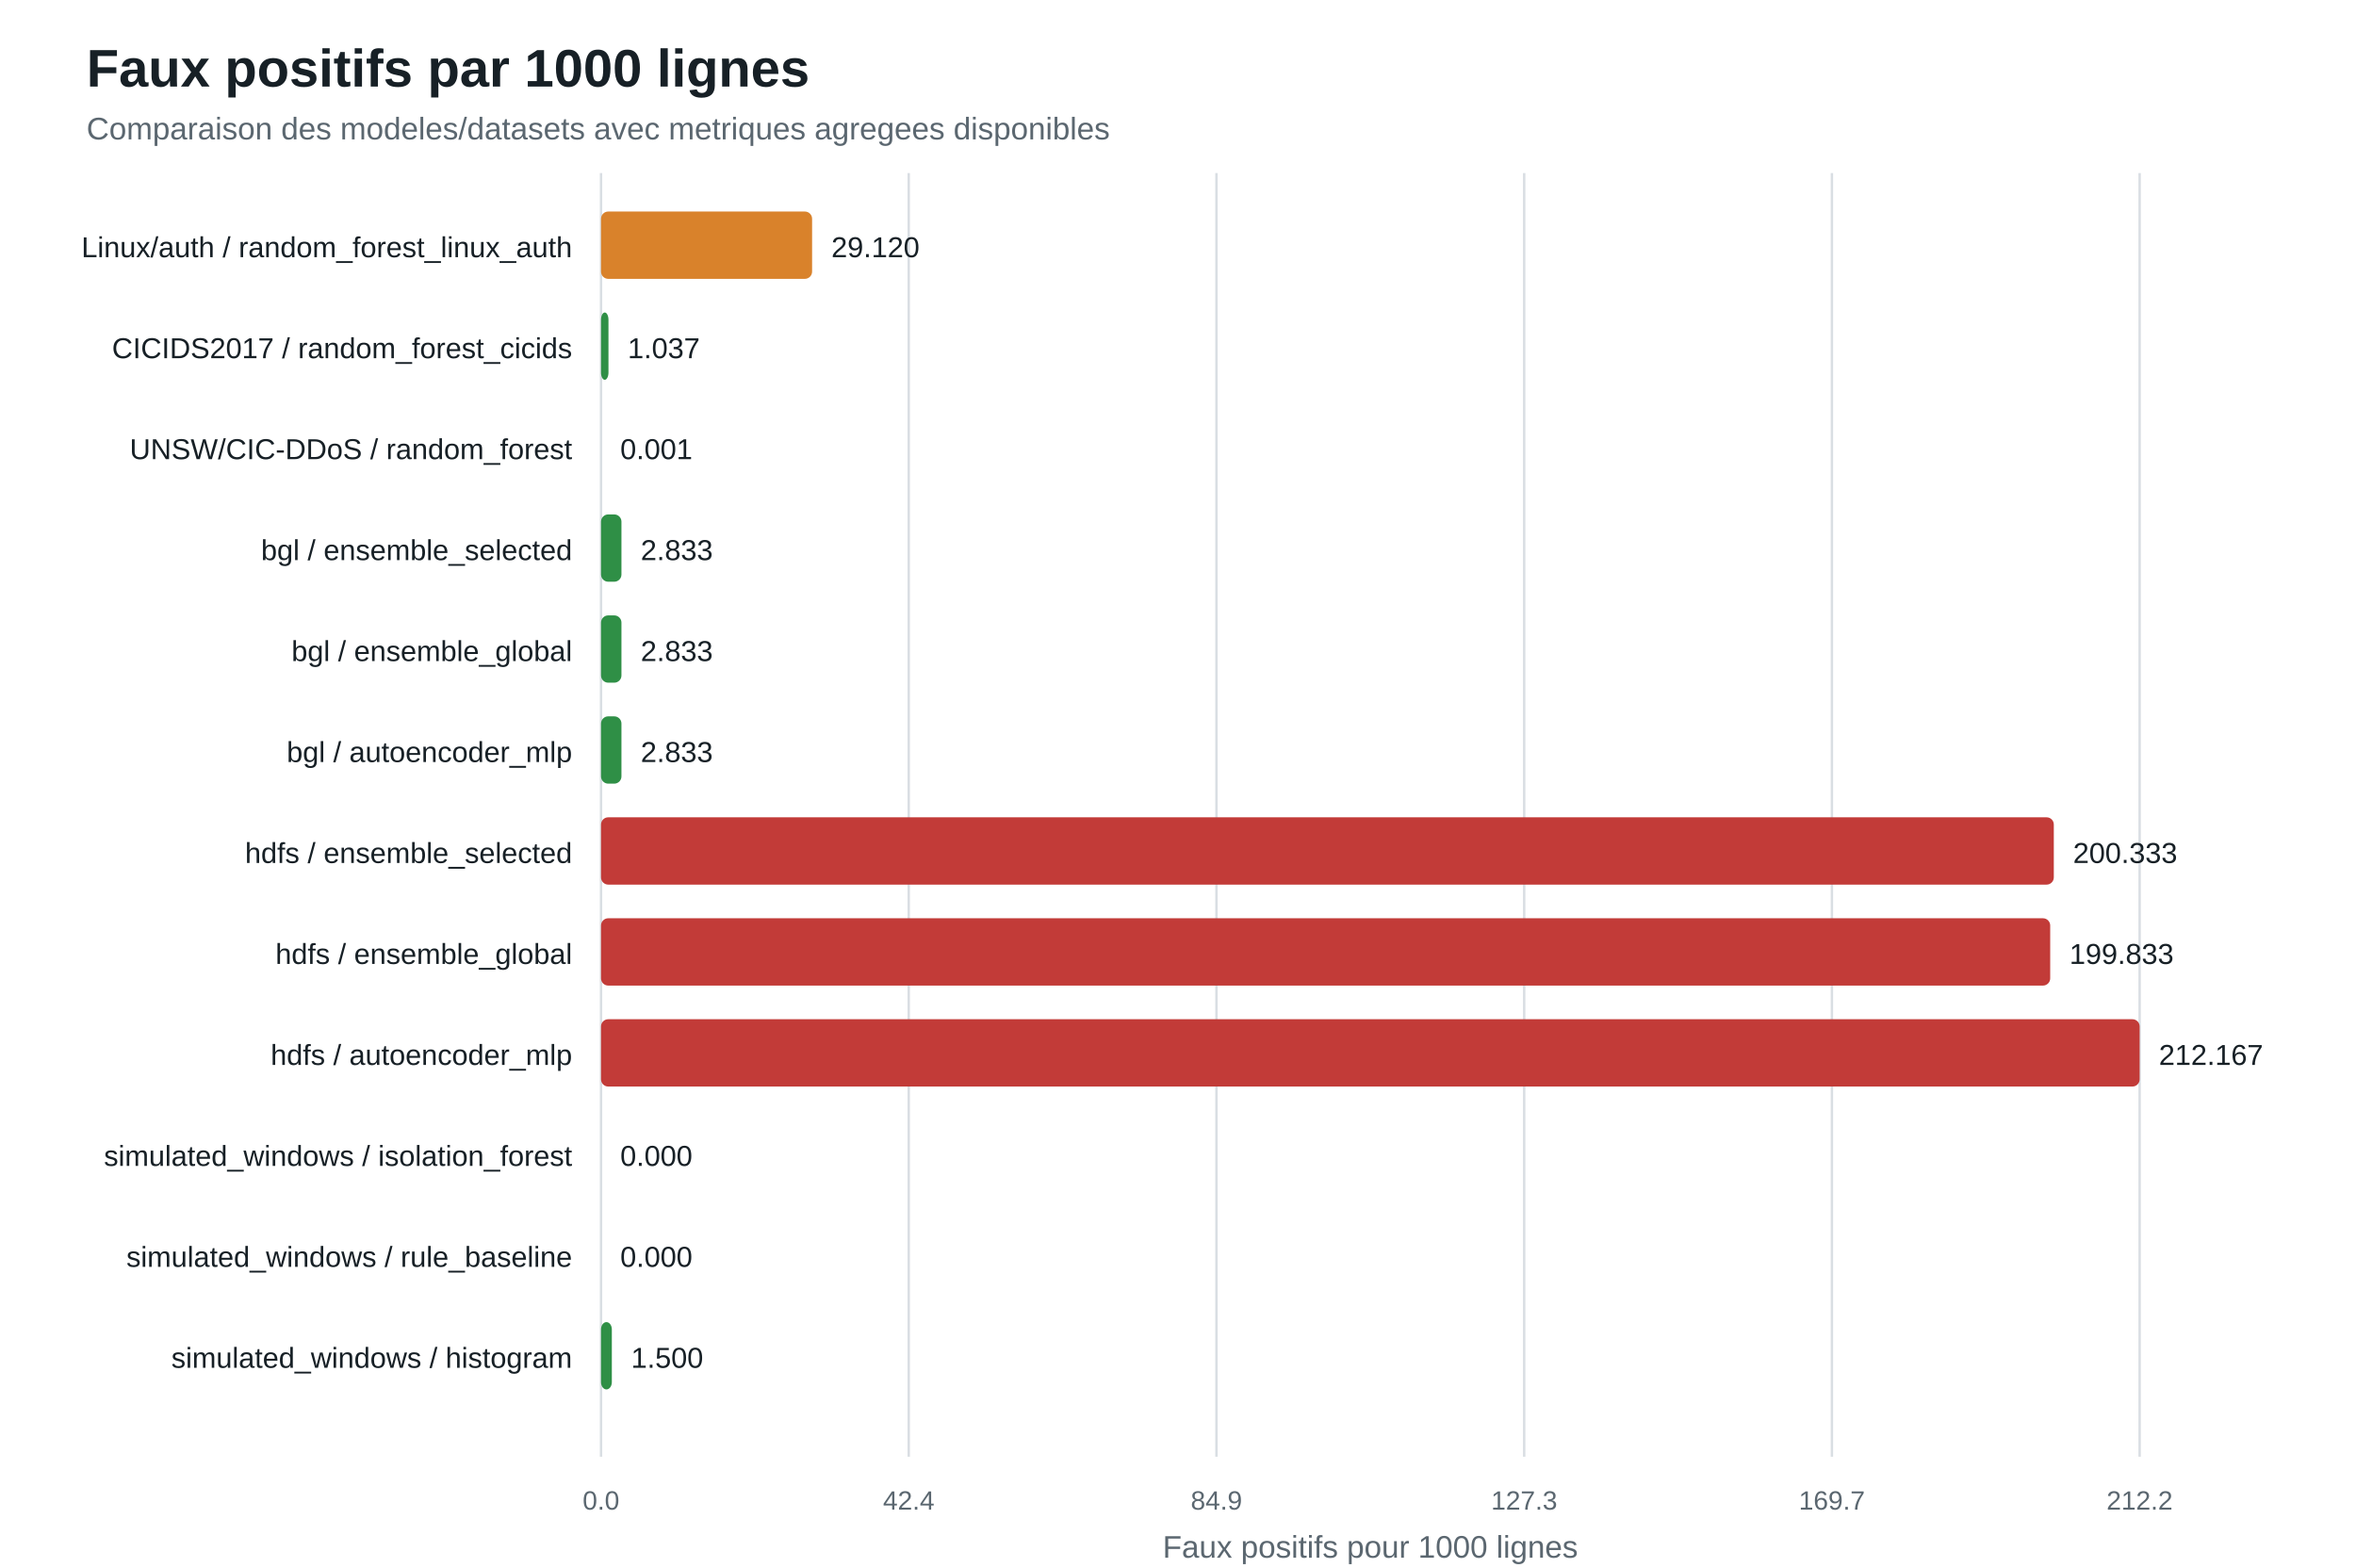
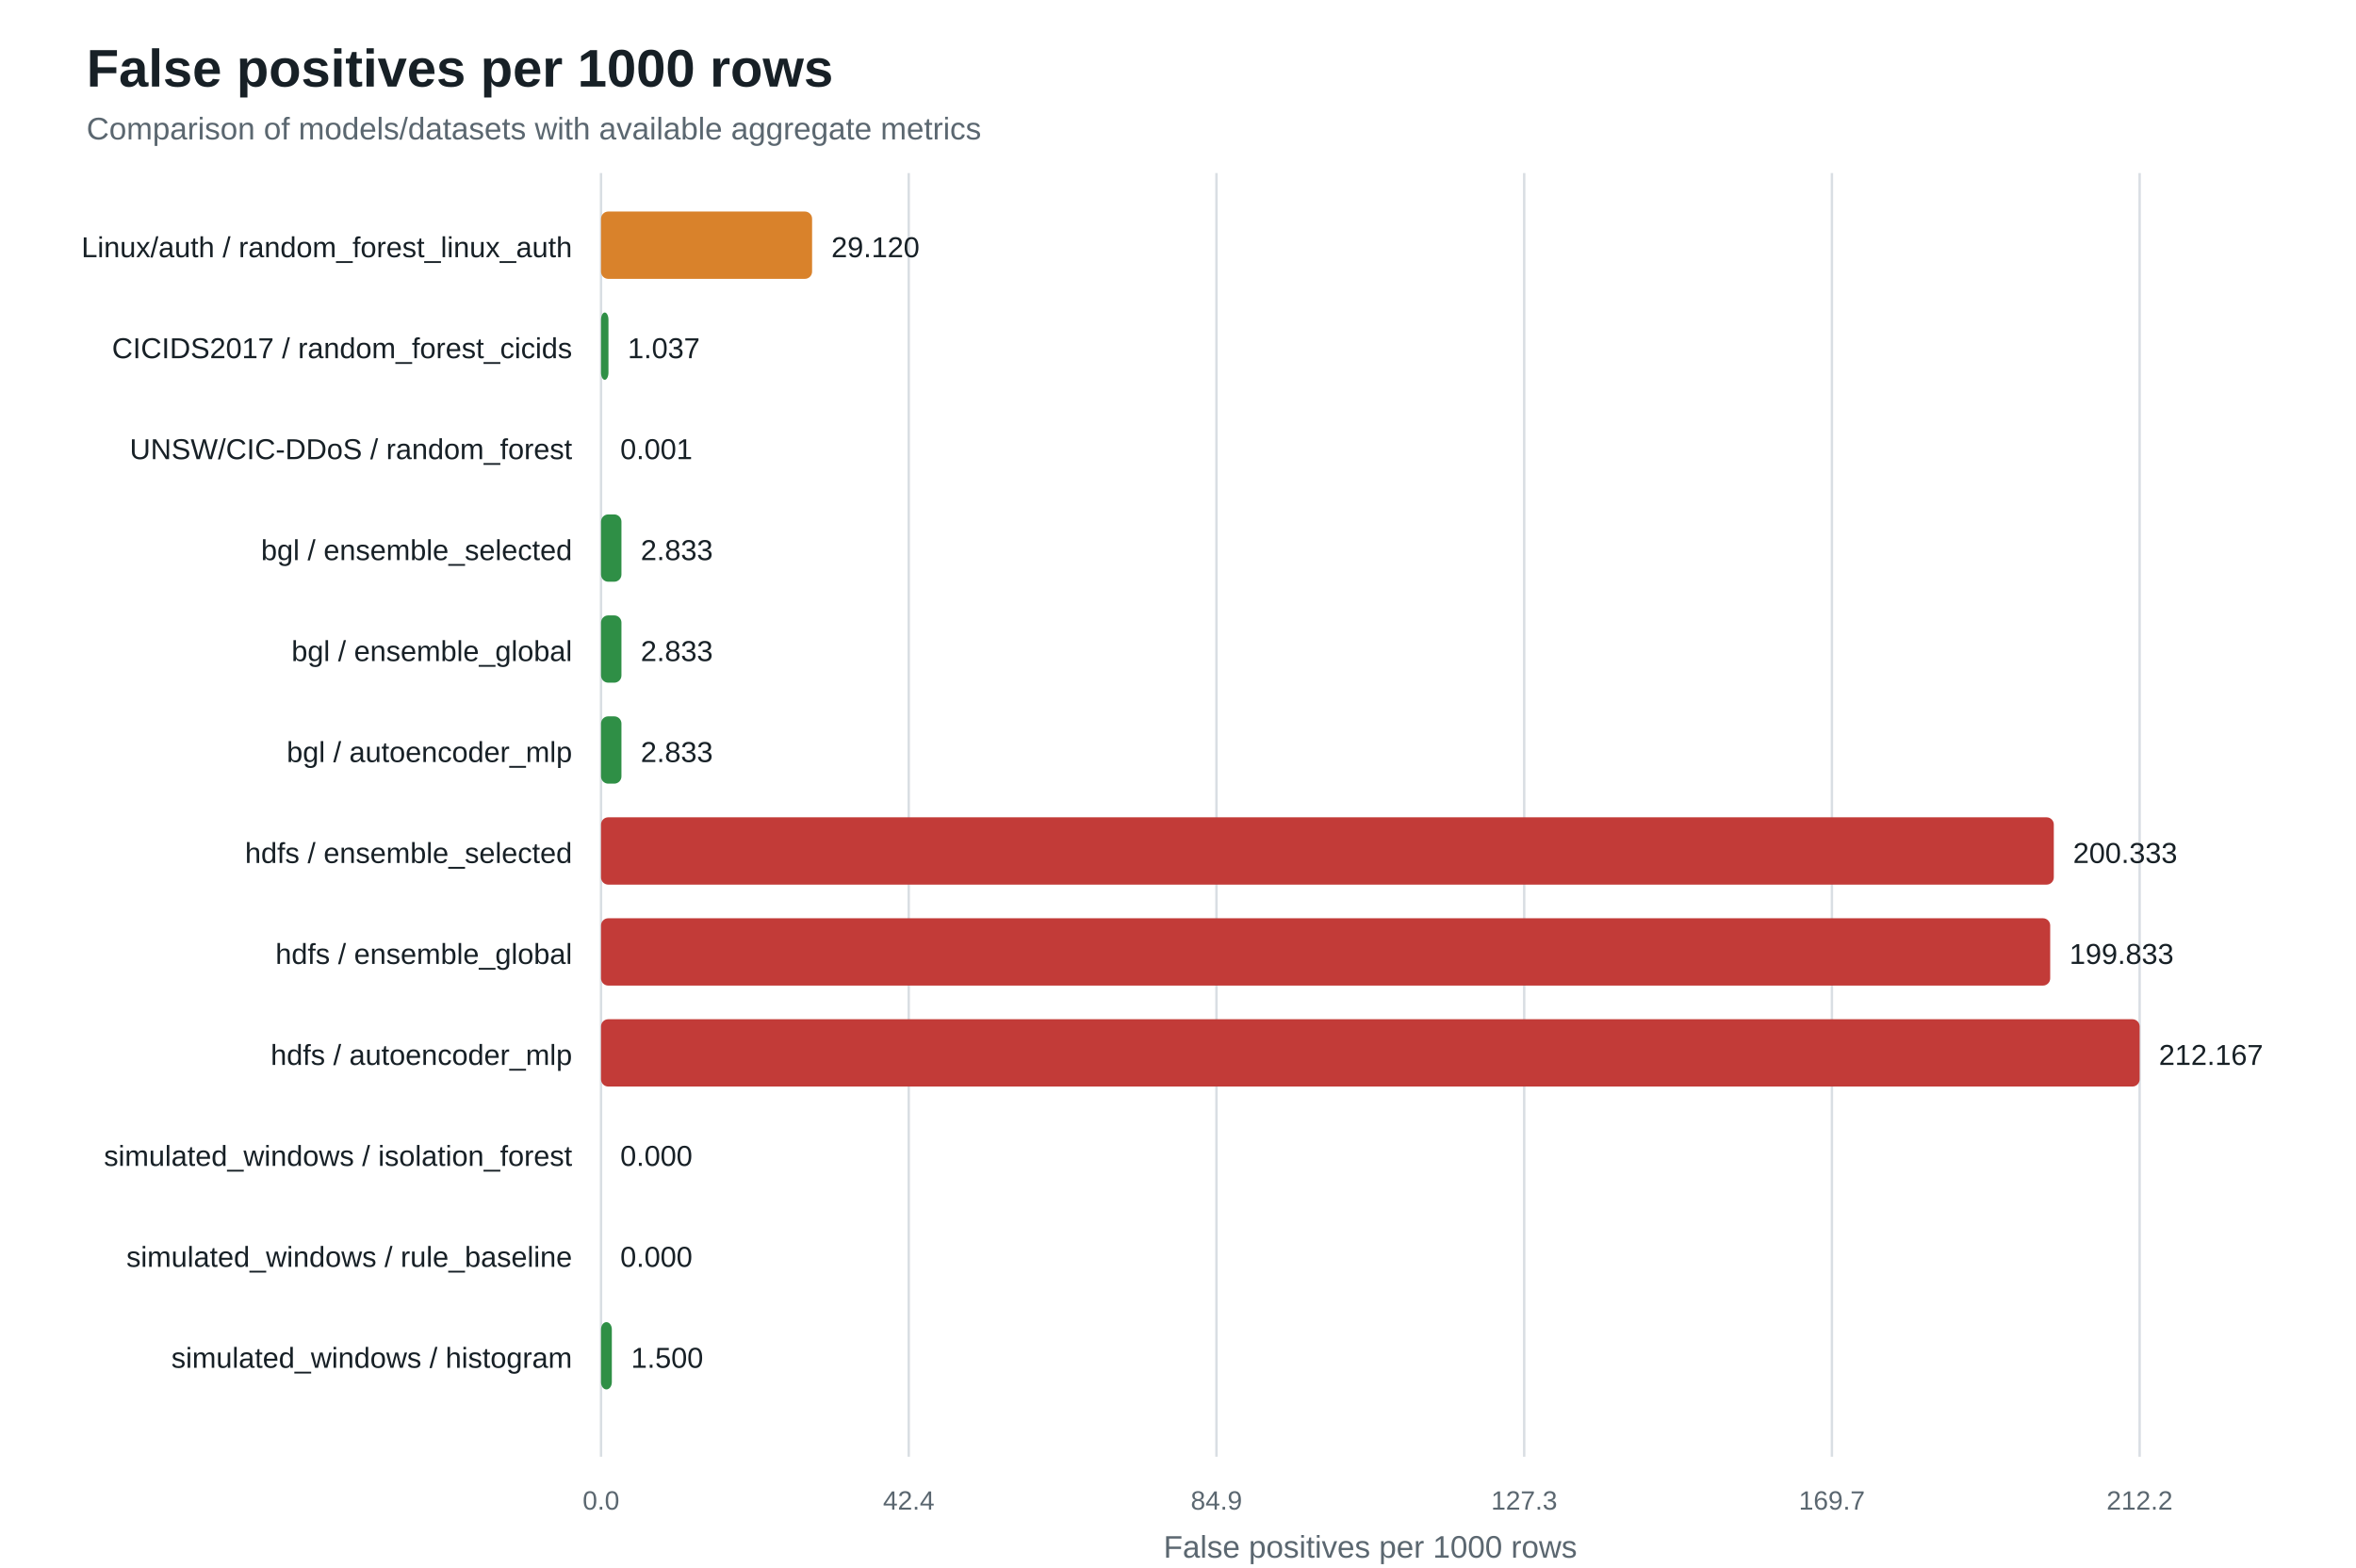
<svg xmlns="http://www.w3.org/2000/svg" width="980" height="652" viewBox="0 0 980 652">
  <style>text{font-family:Arial,Helvetica,sans-serif;fill:#172026}.title{font-size:22px;font-weight:700}.sub{font-size:13px;fill:#5b6770}.axis{font-size:11px;fill:#5b6770}.label{font-size:12px}</style>
-   <text x="36" y="36" class="title">Faux positifs par 1000 lignes</text>
-   <text x="36" y="58" class="sub">Comparaison des modeles/datasets avec metriques agregees disponibles</text>
+   <text x="36" y="36" class="title">False positives per 1000 rows</text>
+   <text x="36" y="58" class="sub">Comparison of models/datasets with available aggregate metrics</text>
  <line x1="250.0" y1="72" x2="250.0" y2="606" stroke="#d9dee3" />
  <text x="250.0" y="628" text-anchor="middle" class="axis">0.0</text>
  <line x1="378.0" y1="72" x2="378.0" y2="606" stroke="#d9dee3" />
  <text x="378.0" y="628" text-anchor="middle" class="axis">42.4</text>
  <line x1="506.0" y1="72" x2="506.0" y2="606" stroke="#d9dee3" />
  <text x="506.0" y="628" text-anchor="middle" class="axis">84.9</text>
  <line x1="634.0" y1="72" x2="634.0" y2="606" stroke="#d9dee3" />
  <text x="634.0" y="628" text-anchor="middle" class="axis">127.3</text>
  <line x1="762.0" y1="72" x2="762.0" y2="606" stroke="#d9dee3" />
  <text x="762.0" y="628" text-anchor="middle" class="axis">169.7</text>
  <line x1="890.0" y1="72" x2="890.0" y2="606" stroke="#d9dee3" />
  <text x="890.0" y="628" text-anchor="middle" class="axis">212.2</text>
  <text x="238" y="107" text-anchor="end" class="label">Linux/auth / random_forest_linux_auth</text>
  <rect x="250" y="88" width="87.8" height="28" rx="3" fill="#d9822b" />
  <text x="345.8" y="107" class="label">29.120</text>
  <text x="238" y="149" text-anchor="end" class="label">CICIDS2017 / random_forest_cicids</text>
  <rect x="250" y="130" width="3.1" height="28" rx="3" fill="#2f8f46" />
  <text x="261.1" y="149" class="label">1.037</text>
  <text x="238" y="191" text-anchor="end" class="label">UNSW/CIC-DDoS / random_forest</text>
  <rect x="250" y="172" width="0.0" height="28" rx="3" fill="#2f8f46" />
  <text x="258.0" y="191" class="label">0.001</text>
  <text x="238" y="233" text-anchor="end" class="label">bgl / ensemble_selected</text>
  <rect x="250" y="214" width="8.5" height="28" rx="3" fill="#2f8f46" />
  <text x="266.5" y="233" class="label">2.833</text>
  <text x="238" y="275" text-anchor="end" class="label">bgl / ensemble_global</text>
  <rect x="250" y="256" width="8.5" height="28" rx="3" fill="#2f8f46" />
  <text x="266.5" y="275" class="label">2.833</text>
  <text x="238" y="317" text-anchor="end" class="label">bgl / autoencoder_mlp</text>
  <rect x="250" y="298" width="8.5" height="28" rx="3" fill="#2f8f46" />
  <text x="266.5" y="317" class="label">2.833</text>
  <text x="238" y="359" text-anchor="end" class="label">hdfs / ensemble_selected</text>
  <rect x="250" y="340" width="604.3" height="28" rx="3" fill="#c23b38" />
  <text x="862.3" y="359" class="label">200.333</text>
  <text x="238" y="401" text-anchor="end" class="label">hdfs / ensemble_global</text>
  <rect x="250" y="382" width="602.8" height="28" rx="3" fill="#c23b38" />
  <text x="860.8" y="401" class="label">199.833</text>
  <text x="238" y="443" text-anchor="end" class="label">hdfs / autoencoder_mlp</text>
  <rect x="250" y="424" width="640.0" height="28" rx="3" fill="#c23b38" />
  <text x="898.0" y="443" class="label">212.167</text>
  <text x="238" y="485" text-anchor="end" class="label">simulated_windows / isolation_forest</text>
  <rect x="250" y="466" width="0.0" height="28" rx="3" fill="#2f8f46" />
  <text x="258.0" y="485" class="label">0.000</text>
  <text x="238" y="527" text-anchor="end" class="label">simulated_windows / rule_baseline</text>
  <rect x="250" y="508" width="0.0" height="28" rx="3" fill="#2f8f46" />
  <text x="258.0" y="527" class="label">0.000</text>
  <text x="238" y="569" text-anchor="end" class="label">simulated_windows / histogram</text>
  <rect x="250" y="550" width="4.5" height="28" rx="3" fill="#2f8f46" />
  <text x="262.5" y="569" class="label">1.500</text>
-   <text x="570.0" y="648" text-anchor="middle" class="sub">Faux positifs pour 1000 lignes</text>
+   <text x="570.0" y="648" text-anchor="middle" class="sub">False positives per 1000 rows</text>
</svg>
